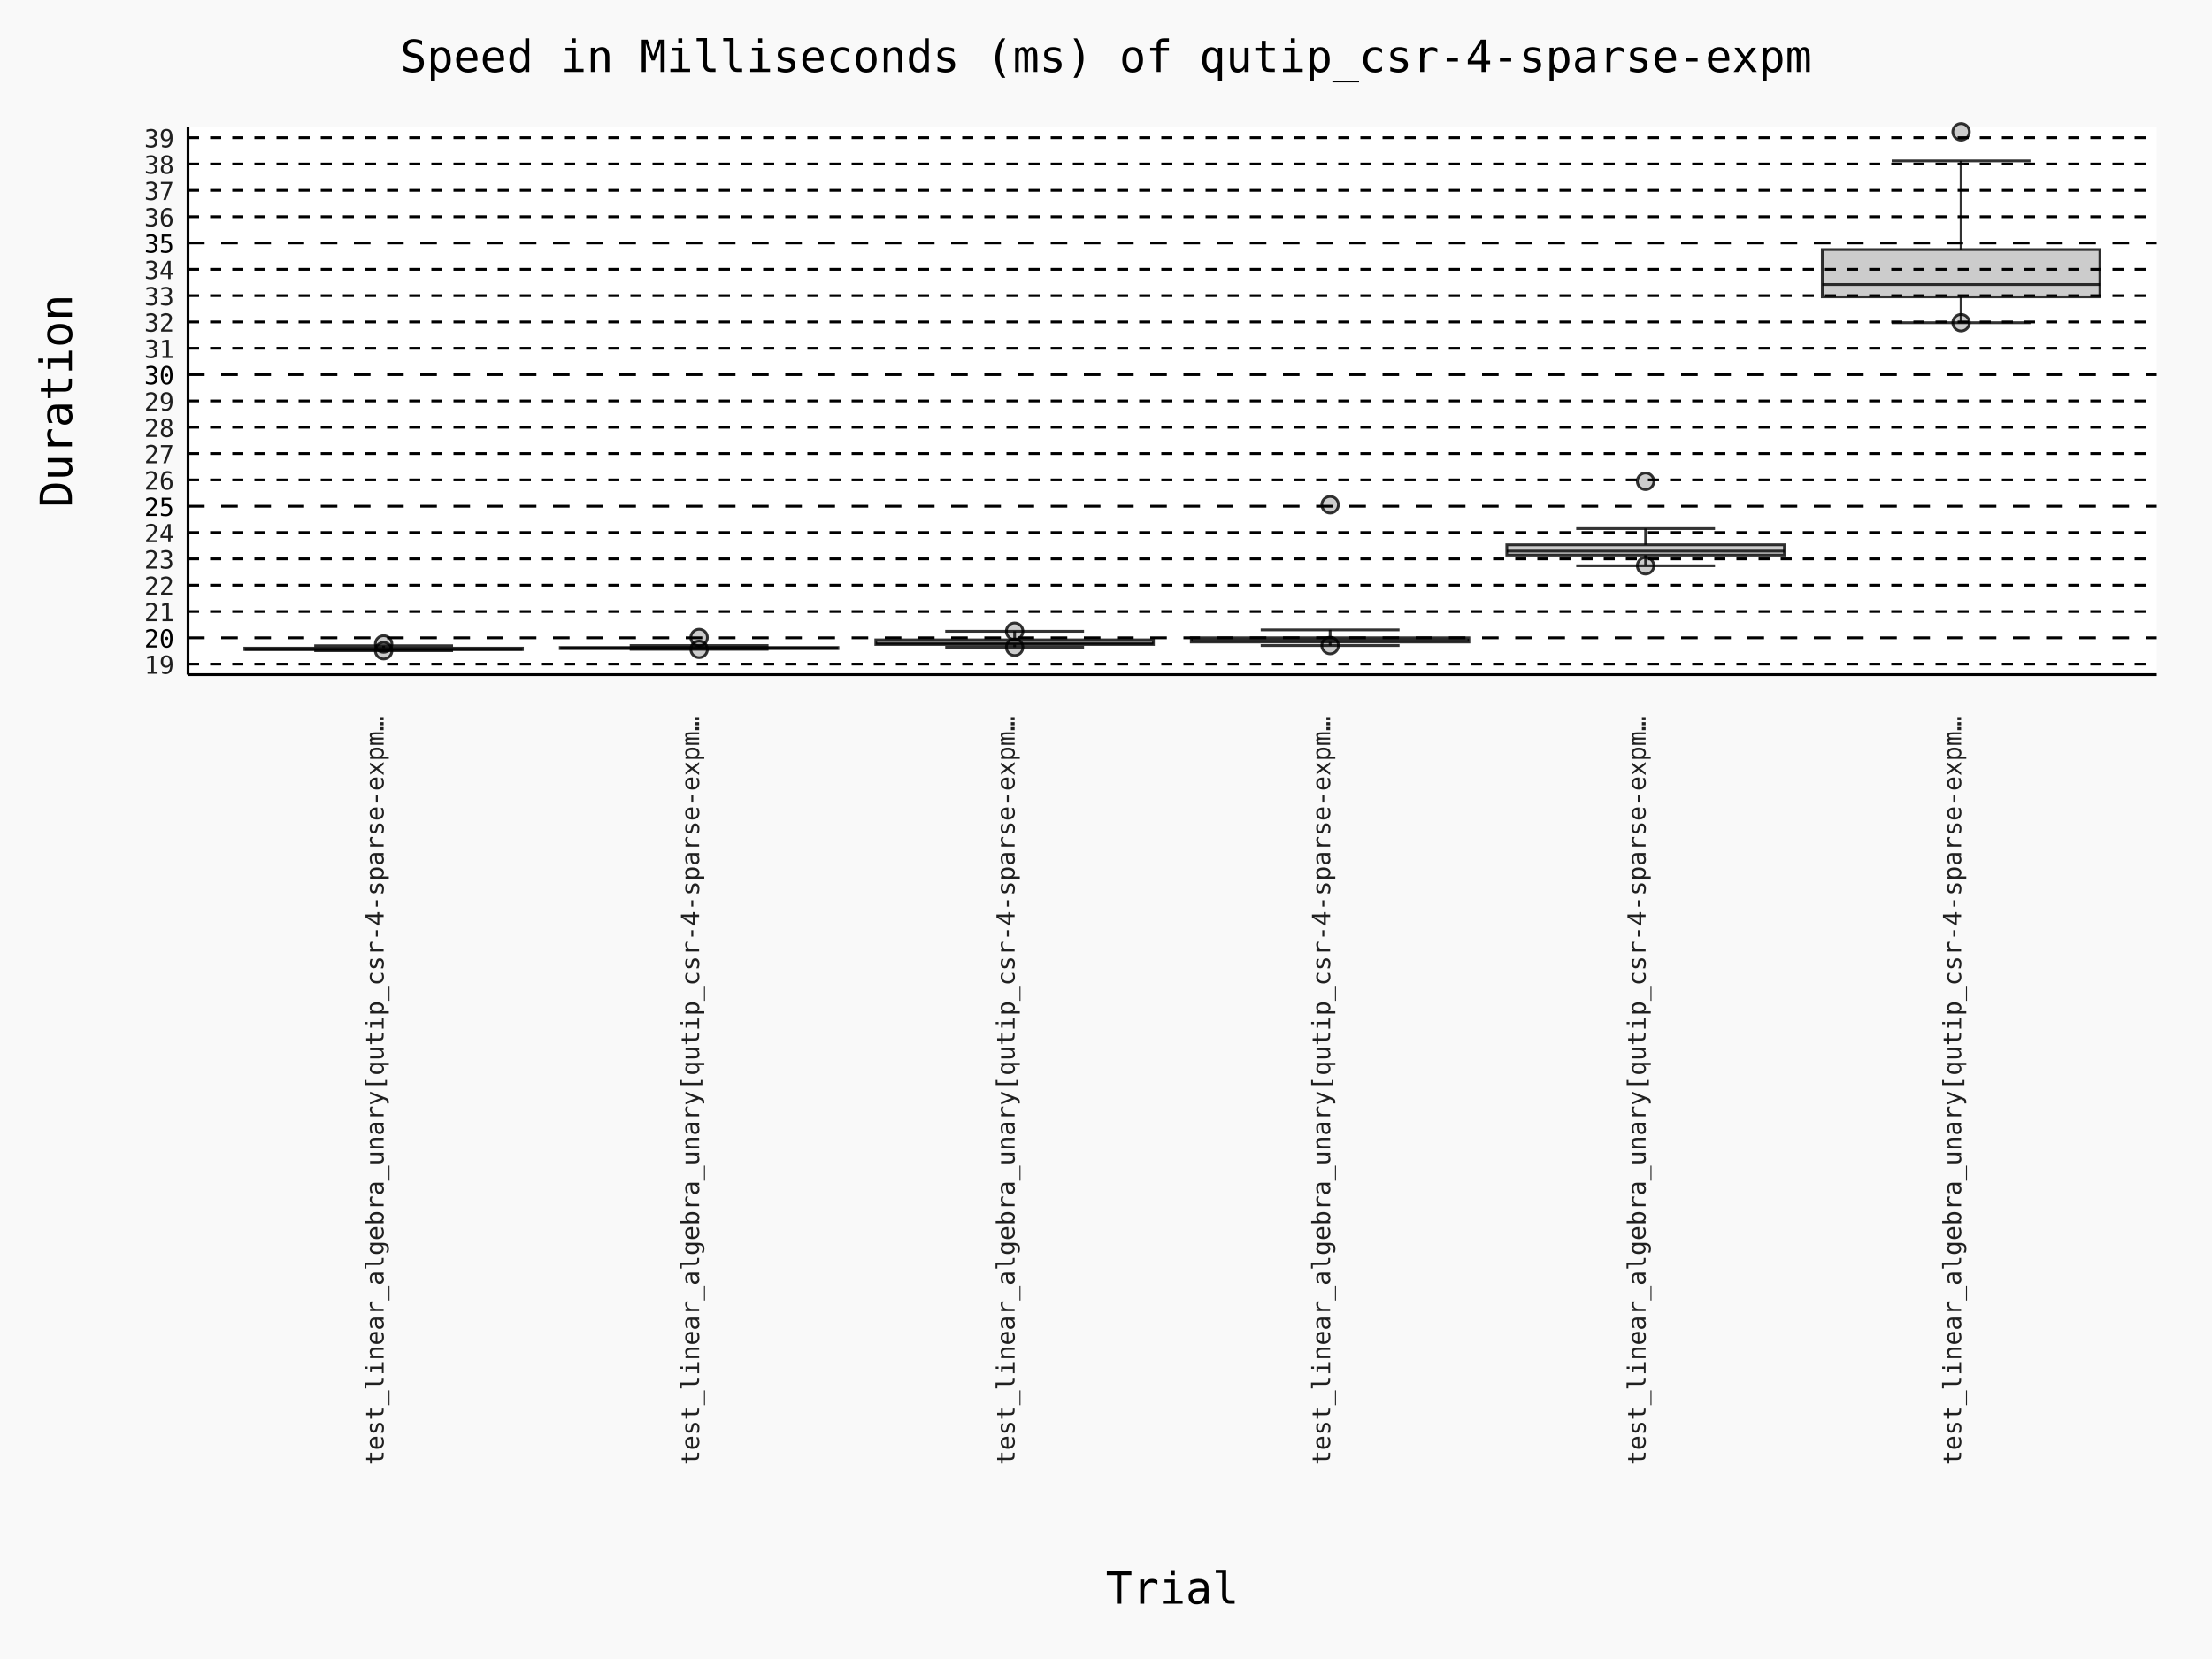
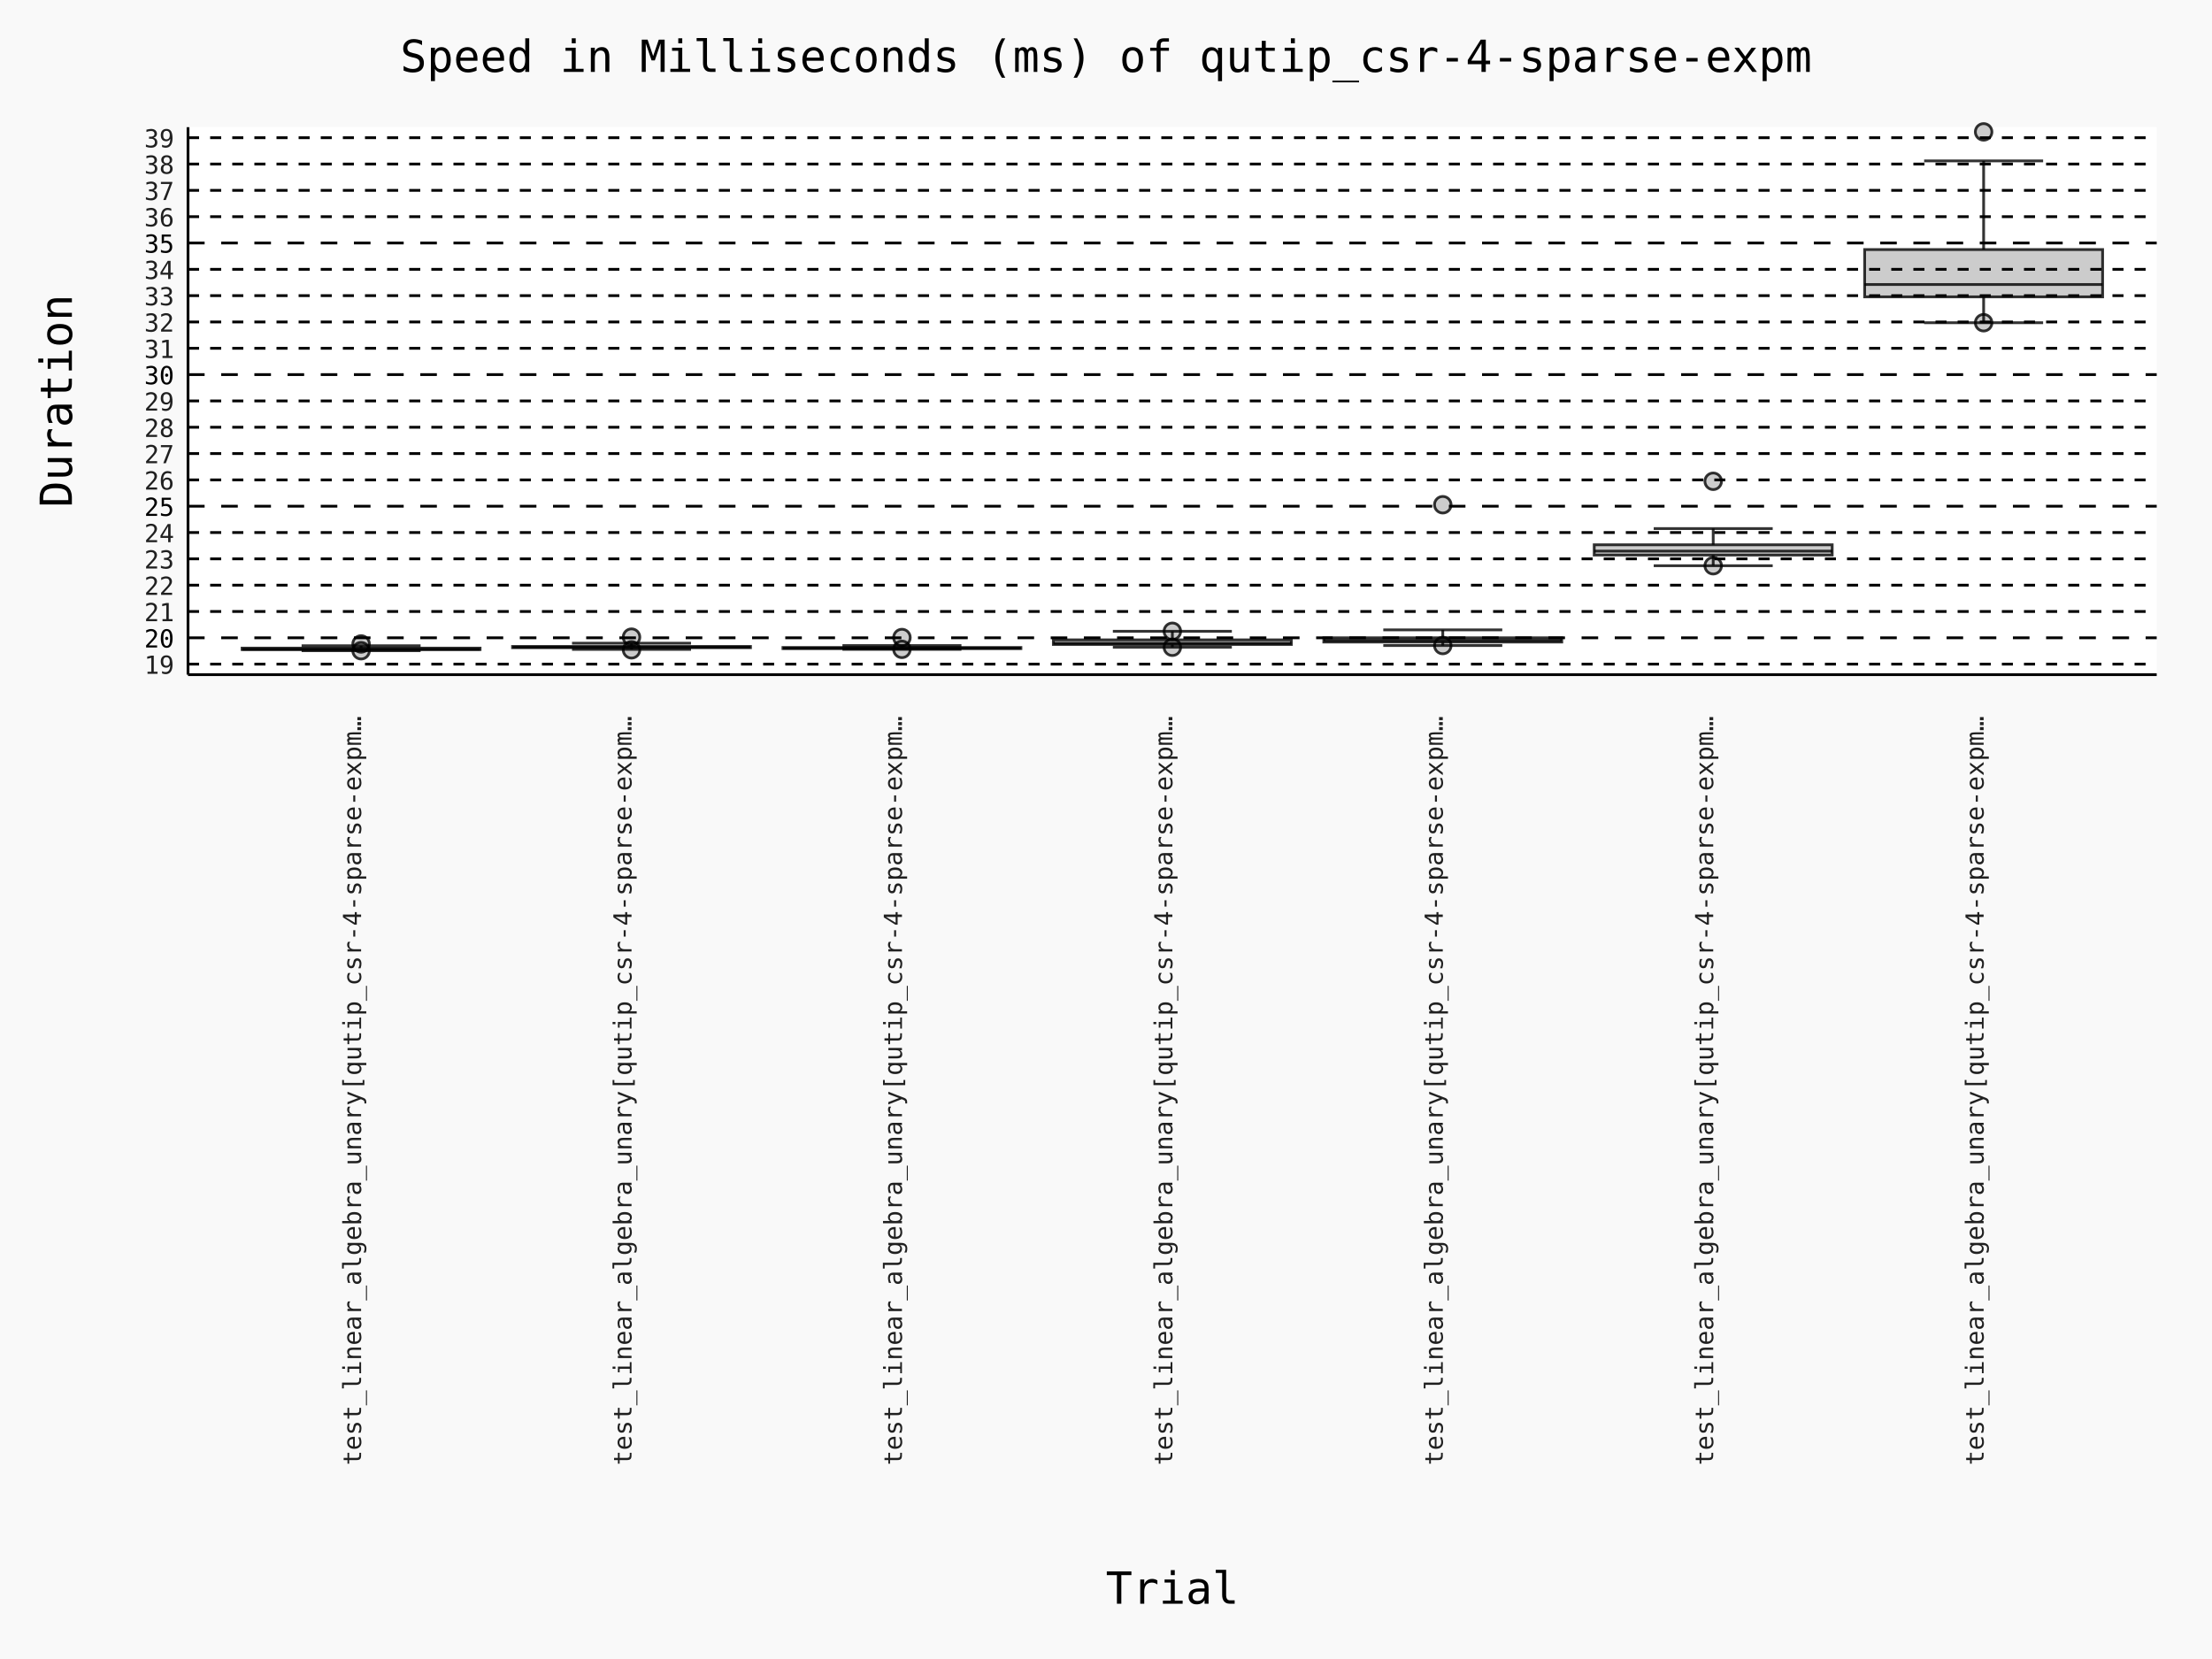
- <svg xmlns="http://www.w3.org/2000/svg" id="chart-b3fa4171-354b-4da3-87f1-fcfa122f4142" class="pygal-chart" viewBox="0 0 800 600">
+ <svg xmlns="http://www.w3.org/2000/svg" id="chart-016030d2-f478-4df9-8f21-5216cf627d2c" class="pygal-chart" viewBox="0 0 800 600">
  <defs>
-     <style type="text/css">#chart-b3fa4171-354b-4da3-87f1-fcfa122f4142{-webkit-user-select:none;-webkit-font-smoothing:antialiased;font-family:Consolas,"Deja Vu Sans Mono","Bitstream Vera Sans Mono","Courier New",monospace}#chart-b3fa4171-354b-4da3-87f1-fcfa122f4142 .title{font-family:Consolas,"Deja Vu Sans Mono","Bitstream Vera Sans Mono","Courier New",monospace;font-size:16px}#chart-b3fa4171-354b-4da3-87f1-fcfa122f4142 .legends .legend text{font-family:Consolas,"Deja Vu Sans Mono","Bitstream Vera Sans Mono","Courier New",monospace;font-size:14px}#chart-b3fa4171-354b-4da3-87f1-fcfa122f4142 .axis text{font-family:Consolas,"Deja Vu Sans Mono","Bitstream Vera Sans Mono","Courier New",monospace;font-size:10px}#chart-b3fa4171-354b-4da3-87f1-fcfa122f4142 .axis text.major{font-family:Consolas,"Deja Vu Sans Mono","Bitstream Vera Sans Mono","Courier New",monospace;font-size:10px}#chart-b3fa4171-354b-4da3-87f1-fcfa122f4142 .text-overlay text.value{font-family:Consolas,"Deja Vu Sans Mono","Bitstream Vera Sans Mono","Courier New",monospace;font-size:16px}#chart-b3fa4171-354b-4da3-87f1-fcfa122f4142 .text-overlay text.label{font-family:Consolas,"Deja Vu Sans Mono","Bitstream Vera Sans Mono","Courier New",monospace;font-size:10px}#chart-b3fa4171-354b-4da3-87f1-fcfa122f4142 .tooltip{font-family:Consolas,"Deja Vu Sans Mono","Bitstream Vera Sans Mono","Courier New",monospace;font-size:14px}#chart-b3fa4171-354b-4da3-87f1-fcfa122f4142 text.no_data{font-family:Consolas,"Deja Vu Sans Mono","Bitstream Vera Sans Mono","Courier New",monospace;font-size:64px}
- #chart-b3fa4171-354b-4da3-87f1-fcfa122f4142{background-color:rgba(249,249,249,1)}#chart-b3fa4171-354b-4da3-87f1-fcfa122f4142 path,#chart-b3fa4171-354b-4da3-87f1-fcfa122f4142 line,#chart-b3fa4171-354b-4da3-87f1-fcfa122f4142 rect,#chart-b3fa4171-354b-4da3-87f1-fcfa122f4142 circle{-webkit-transition:150ms;-moz-transition:150ms;transition:150ms}#chart-b3fa4171-354b-4da3-87f1-fcfa122f4142 .graph &gt; .background{fill:rgba(249,249,249,1)}#chart-b3fa4171-354b-4da3-87f1-fcfa122f4142 .plot &gt; .background{fill:rgba(255,255,255,1)}#chart-b3fa4171-354b-4da3-87f1-fcfa122f4142 .graph{fill:rgba(0,0,0,.87)}#chart-b3fa4171-354b-4da3-87f1-fcfa122f4142 text.no_data{fill:rgba(0,0,0,1)}#chart-b3fa4171-354b-4da3-87f1-fcfa122f4142 .title{fill:rgba(0,0,0,1)}#chart-b3fa4171-354b-4da3-87f1-fcfa122f4142 .legends .legend text{fill:rgba(0,0,0,.87)}#chart-b3fa4171-354b-4da3-87f1-fcfa122f4142 .legends .legend:hover text{fill:rgba(0,0,0,1)}#chart-b3fa4171-354b-4da3-87f1-fcfa122f4142 .axis .line{stroke:rgba(0,0,0,1)}#chart-b3fa4171-354b-4da3-87f1-fcfa122f4142 .axis .guide.line{stroke:rgba(0,0,0,.54)}#chart-b3fa4171-354b-4da3-87f1-fcfa122f4142 .axis .major.line{stroke:rgba(0,0,0,.87)}#chart-b3fa4171-354b-4da3-87f1-fcfa122f4142 .axis text.major{fill:rgba(0,0,0,1)}#chart-b3fa4171-354b-4da3-87f1-fcfa122f4142 .axis.y .guides:hover .guide.line,#chart-b3fa4171-354b-4da3-87f1-fcfa122f4142 .line-graph .axis.x .guides:hover .guide.line,#chart-b3fa4171-354b-4da3-87f1-fcfa122f4142 .stackedline-graph .axis.x .guides:hover .guide.line,#chart-b3fa4171-354b-4da3-87f1-fcfa122f4142 .xy-graph .axis.x .guides:hover .guide.line{stroke:rgba(0,0,0,1)}#chart-b3fa4171-354b-4da3-87f1-fcfa122f4142 .axis .guides:hover text{fill:rgba(0,0,0,1)}#chart-b3fa4171-354b-4da3-87f1-fcfa122f4142 .reactive{fill-opacity:.7;stroke-opacity:.8;stroke-width:1}#chart-b3fa4171-354b-4da3-87f1-fcfa122f4142 .ci{stroke:rgba(0,0,0,.87)}#chart-b3fa4171-354b-4da3-87f1-fcfa122f4142 .reactive.active,#chart-b3fa4171-354b-4da3-87f1-fcfa122f4142 .active .reactive{fill-opacity:.8;stroke-opacity:.9;stroke-width:4}#chart-b3fa4171-354b-4da3-87f1-fcfa122f4142 .ci .reactive.active{stroke-width:1.5}#chart-b3fa4171-354b-4da3-87f1-fcfa122f4142 .series text{fill:rgba(0,0,0,1)}#chart-b3fa4171-354b-4da3-87f1-fcfa122f4142 .tooltip rect{fill:rgba(255,255,255,1);stroke:rgba(0,0,0,1);-webkit-transition:opacity 150ms;-moz-transition:opacity 150ms;transition:opacity 150ms}#chart-b3fa4171-354b-4da3-87f1-fcfa122f4142 .tooltip .label{fill:rgba(0,0,0,.87)}#chart-b3fa4171-354b-4da3-87f1-fcfa122f4142 .tooltip .label{fill:rgba(0,0,0,.87)}#chart-b3fa4171-354b-4da3-87f1-fcfa122f4142 .tooltip .legend{font-size:.8em;fill:rgba(0,0,0,.54)}#chart-b3fa4171-354b-4da3-87f1-fcfa122f4142 .tooltip .x_label{font-size:.6em;fill:rgba(0,0,0,1)}#chart-b3fa4171-354b-4da3-87f1-fcfa122f4142 .tooltip .xlink{font-size:.5em;text-decoration:underline}#chart-b3fa4171-354b-4da3-87f1-fcfa122f4142 .tooltip .value{font-size:1.5em}#chart-b3fa4171-354b-4da3-87f1-fcfa122f4142 .bound{font-size:.5em}#chart-b3fa4171-354b-4da3-87f1-fcfa122f4142 .max-value{font-size:.75em;fill:rgba(0,0,0,.54)}#chart-b3fa4171-354b-4da3-87f1-fcfa122f4142 .map-element{fill:rgba(255,255,255,1);stroke:rgba(0,0,0,.54) !important}#chart-b3fa4171-354b-4da3-87f1-fcfa122f4142 .map-element .reactive{fill-opacity:inherit;stroke-opacity:inherit}#chart-b3fa4171-354b-4da3-87f1-fcfa122f4142 .color-0,#chart-b3fa4171-354b-4da3-87f1-fcfa122f4142 .color-0 a:visited{stroke:#000000;fill:#000000}#chart-b3fa4171-354b-4da3-87f1-fcfa122f4142 .color-1,#chart-b3fa4171-354b-4da3-87f1-fcfa122f4142 .color-1 a:visited{stroke:#000000;fill:#000000}#chart-b3fa4171-354b-4da3-87f1-fcfa122f4142 .color-2,#chart-b3fa4171-354b-4da3-87f1-fcfa122f4142 .color-2 a:visited{stroke:#000000;fill:#000000}#chart-b3fa4171-354b-4da3-87f1-fcfa122f4142 .color-3,#chart-b3fa4171-354b-4da3-87f1-fcfa122f4142 .color-3 a:visited{stroke:#000000;fill:#000000}#chart-b3fa4171-354b-4da3-87f1-fcfa122f4142 .color-4,#chart-b3fa4171-354b-4da3-87f1-fcfa122f4142 .color-4 a:visited{stroke:#000000;fill:#000000}#chart-b3fa4171-354b-4da3-87f1-fcfa122f4142 .color-5,#chart-b3fa4171-354b-4da3-87f1-fcfa122f4142 .color-5 a:visited{stroke:#000000;fill:#000000}#chart-b3fa4171-354b-4da3-87f1-fcfa122f4142 .text-overlay .color-0 text{fill:white}#chart-b3fa4171-354b-4da3-87f1-fcfa122f4142 .text-overlay .color-1 text{fill:white}#chart-b3fa4171-354b-4da3-87f1-fcfa122f4142 .text-overlay .color-2 text{fill:white}#chart-b3fa4171-354b-4da3-87f1-fcfa122f4142 .text-overlay .color-3 text{fill:white}#chart-b3fa4171-354b-4da3-87f1-fcfa122f4142 .text-overlay .color-4 text{fill:white}#chart-b3fa4171-354b-4da3-87f1-fcfa122f4142 .text-overlay .color-5 text{fill:white}
- #chart-b3fa4171-354b-4da3-87f1-fcfa122f4142 text.no_data{text-anchor:middle}#chart-b3fa4171-354b-4da3-87f1-fcfa122f4142 .guide.line{fill:none}#chart-b3fa4171-354b-4da3-87f1-fcfa122f4142 .centered{text-anchor:middle}#chart-b3fa4171-354b-4da3-87f1-fcfa122f4142 .title{text-anchor:middle}#chart-b3fa4171-354b-4da3-87f1-fcfa122f4142 .legends .legend text{fill-opacity:1}#chart-b3fa4171-354b-4da3-87f1-fcfa122f4142 .axis.x text{text-anchor:middle}#chart-b3fa4171-354b-4da3-87f1-fcfa122f4142 .axis.x:not(.web) text[transform]{text-anchor:start}#chart-b3fa4171-354b-4da3-87f1-fcfa122f4142 .axis.x:not(.web) text[transform].backwards{text-anchor:end}#chart-b3fa4171-354b-4da3-87f1-fcfa122f4142 .axis.y text{text-anchor:end}#chart-b3fa4171-354b-4da3-87f1-fcfa122f4142 .axis.y text[transform].backwards{text-anchor:start}#chart-b3fa4171-354b-4da3-87f1-fcfa122f4142 .axis.y2 text{text-anchor:start}#chart-b3fa4171-354b-4da3-87f1-fcfa122f4142 .axis.y2 text[transform].backwards{text-anchor:end}#chart-b3fa4171-354b-4da3-87f1-fcfa122f4142 .axis .guide.line{stroke-dasharray:4,4;stroke:black}#chart-b3fa4171-354b-4da3-87f1-fcfa122f4142 .axis .major.guide.line{stroke-dasharray:6,6;stroke:black}#chart-b3fa4171-354b-4da3-87f1-fcfa122f4142 .horizontal .axis.y .guide.line,#chart-b3fa4171-354b-4da3-87f1-fcfa122f4142 .horizontal .axis.y2 .guide.line,#chart-b3fa4171-354b-4da3-87f1-fcfa122f4142 .vertical .axis.x .guide.line{opacity:0}#chart-b3fa4171-354b-4da3-87f1-fcfa122f4142 .horizontal .axis.always_show .guide.line,#chart-b3fa4171-354b-4da3-87f1-fcfa122f4142 .vertical .axis.always_show .guide.line{opacity:1 !important}#chart-b3fa4171-354b-4da3-87f1-fcfa122f4142 .axis.y .guides:hover .guide.line,#chart-b3fa4171-354b-4da3-87f1-fcfa122f4142 .axis.y2 .guides:hover .guide.line,#chart-b3fa4171-354b-4da3-87f1-fcfa122f4142 .axis.x .guides:hover .guide.line{opacity:1}#chart-b3fa4171-354b-4da3-87f1-fcfa122f4142 .axis .guides:hover text{opacity:1}#chart-b3fa4171-354b-4da3-87f1-fcfa122f4142 .nofill{fill:none}#chart-b3fa4171-354b-4da3-87f1-fcfa122f4142 .subtle-fill{fill-opacity:.2}#chart-b3fa4171-354b-4da3-87f1-fcfa122f4142 .dot{stroke-width:1px;fill-opacity:1;stroke-opacity:1}#chart-b3fa4171-354b-4da3-87f1-fcfa122f4142 .dot.active{stroke-width:5px}#chart-b3fa4171-354b-4da3-87f1-fcfa122f4142 .dot.negative{fill:transparent}#chart-b3fa4171-354b-4da3-87f1-fcfa122f4142 text,#chart-b3fa4171-354b-4da3-87f1-fcfa122f4142 tspan{stroke:none !important}#chart-b3fa4171-354b-4da3-87f1-fcfa122f4142 .series text.active{opacity:1}#chart-b3fa4171-354b-4da3-87f1-fcfa122f4142 .tooltip rect{fill-opacity:.95;stroke-width:.5}#chart-b3fa4171-354b-4da3-87f1-fcfa122f4142 .tooltip text{fill-opacity:1}#chart-b3fa4171-354b-4da3-87f1-fcfa122f4142 .showable{visibility:hidden}#chart-b3fa4171-354b-4da3-87f1-fcfa122f4142 .showable.shown{visibility:visible}#chart-b3fa4171-354b-4da3-87f1-fcfa122f4142 .gauge-background{fill:rgba(229,229,229,1);stroke:none}#chart-b3fa4171-354b-4da3-87f1-fcfa122f4142 .bg-lines{stroke:rgba(249,249,249,1);stroke-width:2px}
+     <style type="text/css">#chart-016030d2-f478-4df9-8f21-5216cf627d2c{-webkit-user-select:none;-webkit-font-smoothing:antialiased;font-family:Consolas,"Deja Vu Sans Mono","Bitstream Vera Sans Mono","Courier New",monospace}#chart-016030d2-f478-4df9-8f21-5216cf627d2c .title{font-family:Consolas,"Deja Vu Sans Mono","Bitstream Vera Sans Mono","Courier New",monospace;font-size:16px}#chart-016030d2-f478-4df9-8f21-5216cf627d2c .legends .legend text{font-family:Consolas,"Deja Vu Sans Mono","Bitstream Vera Sans Mono","Courier New",monospace;font-size:14px}#chart-016030d2-f478-4df9-8f21-5216cf627d2c .axis text{font-family:Consolas,"Deja Vu Sans Mono","Bitstream Vera Sans Mono","Courier New",monospace;font-size:10px}#chart-016030d2-f478-4df9-8f21-5216cf627d2c .axis text.major{font-family:Consolas,"Deja Vu Sans Mono","Bitstream Vera Sans Mono","Courier New",monospace;font-size:10px}#chart-016030d2-f478-4df9-8f21-5216cf627d2c .text-overlay text.value{font-family:Consolas,"Deja Vu Sans Mono","Bitstream Vera Sans Mono","Courier New",monospace;font-size:16px}#chart-016030d2-f478-4df9-8f21-5216cf627d2c .text-overlay text.label{font-family:Consolas,"Deja Vu Sans Mono","Bitstream Vera Sans Mono","Courier New",monospace;font-size:10px}#chart-016030d2-f478-4df9-8f21-5216cf627d2c .tooltip{font-family:Consolas,"Deja Vu Sans Mono","Bitstream Vera Sans Mono","Courier New",monospace;font-size:14px}#chart-016030d2-f478-4df9-8f21-5216cf627d2c text.no_data{font-family:Consolas,"Deja Vu Sans Mono","Bitstream Vera Sans Mono","Courier New",monospace;font-size:64px}
+ #chart-016030d2-f478-4df9-8f21-5216cf627d2c{background-color:rgba(249,249,249,1)}#chart-016030d2-f478-4df9-8f21-5216cf627d2c path,#chart-016030d2-f478-4df9-8f21-5216cf627d2c line,#chart-016030d2-f478-4df9-8f21-5216cf627d2c rect,#chart-016030d2-f478-4df9-8f21-5216cf627d2c circle{-webkit-transition:150ms;-moz-transition:150ms;transition:150ms}#chart-016030d2-f478-4df9-8f21-5216cf627d2c .graph &gt; .background{fill:rgba(249,249,249,1)}#chart-016030d2-f478-4df9-8f21-5216cf627d2c .plot &gt; .background{fill:rgba(255,255,255,1)}#chart-016030d2-f478-4df9-8f21-5216cf627d2c .graph{fill:rgba(0,0,0,.87)}#chart-016030d2-f478-4df9-8f21-5216cf627d2c text.no_data{fill:rgba(0,0,0,1)}#chart-016030d2-f478-4df9-8f21-5216cf627d2c .title{fill:rgba(0,0,0,1)}#chart-016030d2-f478-4df9-8f21-5216cf627d2c .legends .legend text{fill:rgba(0,0,0,.87)}#chart-016030d2-f478-4df9-8f21-5216cf627d2c .legends .legend:hover text{fill:rgba(0,0,0,1)}#chart-016030d2-f478-4df9-8f21-5216cf627d2c .axis .line{stroke:rgba(0,0,0,1)}#chart-016030d2-f478-4df9-8f21-5216cf627d2c .axis .guide.line{stroke:rgba(0,0,0,.54)}#chart-016030d2-f478-4df9-8f21-5216cf627d2c .axis .major.line{stroke:rgba(0,0,0,.87)}#chart-016030d2-f478-4df9-8f21-5216cf627d2c .axis text.major{fill:rgba(0,0,0,1)}#chart-016030d2-f478-4df9-8f21-5216cf627d2c .axis.y .guides:hover .guide.line,#chart-016030d2-f478-4df9-8f21-5216cf627d2c .line-graph .axis.x .guides:hover .guide.line,#chart-016030d2-f478-4df9-8f21-5216cf627d2c .stackedline-graph .axis.x .guides:hover .guide.line,#chart-016030d2-f478-4df9-8f21-5216cf627d2c .xy-graph .axis.x .guides:hover .guide.line{stroke:rgba(0,0,0,1)}#chart-016030d2-f478-4df9-8f21-5216cf627d2c .axis .guides:hover text{fill:rgba(0,0,0,1)}#chart-016030d2-f478-4df9-8f21-5216cf627d2c .reactive{fill-opacity:.7;stroke-opacity:.8;stroke-width:1}#chart-016030d2-f478-4df9-8f21-5216cf627d2c .ci{stroke:rgba(0,0,0,.87)}#chart-016030d2-f478-4df9-8f21-5216cf627d2c .reactive.active,#chart-016030d2-f478-4df9-8f21-5216cf627d2c .active .reactive{fill-opacity:.8;stroke-opacity:.9;stroke-width:4}#chart-016030d2-f478-4df9-8f21-5216cf627d2c .ci .reactive.active{stroke-width:1.5}#chart-016030d2-f478-4df9-8f21-5216cf627d2c .series text{fill:rgba(0,0,0,1)}#chart-016030d2-f478-4df9-8f21-5216cf627d2c .tooltip rect{fill:rgba(255,255,255,1);stroke:rgba(0,0,0,1);-webkit-transition:opacity 150ms;-moz-transition:opacity 150ms;transition:opacity 150ms}#chart-016030d2-f478-4df9-8f21-5216cf627d2c .tooltip .label{fill:rgba(0,0,0,.87)}#chart-016030d2-f478-4df9-8f21-5216cf627d2c .tooltip .label{fill:rgba(0,0,0,.87)}#chart-016030d2-f478-4df9-8f21-5216cf627d2c .tooltip .legend{font-size:.8em;fill:rgba(0,0,0,.54)}#chart-016030d2-f478-4df9-8f21-5216cf627d2c .tooltip .x_label{font-size:.6em;fill:rgba(0,0,0,1)}#chart-016030d2-f478-4df9-8f21-5216cf627d2c .tooltip .xlink{font-size:.5em;text-decoration:underline}#chart-016030d2-f478-4df9-8f21-5216cf627d2c .tooltip .value{font-size:1.5em}#chart-016030d2-f478-4df9-8f21-5216cf627d2c .bound{font-size:.5em}#chart-016030d2-f478-4df9-8f21-5216cf627d2c .max-value{font-size:.75em;fill:rgba(0,0,0,.54)}#chart-016030d2-f478-4df9-8f21-5216cf627d2c .map-element{fill:rgba(255,255,255,1);stroke:rgba(0,0,0,.54) !important}#chart-016030d2-f478-4df9-8f21-5216cf627d2c .map-element .reactive{fill-opacity:inherit;stroke-opacity:inherit}#chart-016030d2-f478-4df9-8f21-5216cf627d2c .color-0,#chart-016030d2-f478-4df9-8f21-5216cf627d2c .color-0 a:visited{stroke:#000000;fill:#000000}#chart-016030d2-f478-4df9-8f21-5216cf627d2c .color-1,#chart-016030d2-f478-4df9-8f21-5216cf627d2c .color-1 a:visited{stroke:#000000;fill:#000000}#chart-016030d2-f478-4df9-8f21-5216cf627d2c .color-2,#chart-016030d2-f478-4df9-8f21-5216cf627d2c .color-2 a:visited{stroke:#000000;fill:#000000}#chart-016030d2-f478-4df9-8f21-5216cf627d2c .color-3,#chart-016030d2-f478-4df9-8f21-5216cf627d2c .color-3 a:visited{stroke:#000000;fill:#000000}#chart-016030d2-f478-4df9-8f21-5216cf627d2c .color-4,#chart-016030d2-f478-4df9-8f21-5216cf627d2c .color-4 a:visited{stroke:#000000;fill:#000000}#chart-016030d2-f478-4df9-8f21-5216cf627d2c .color-5,#chart-016030d2-f478-4df9-8f21-5216cf627d2c .color-5 a:visited{stroke:#000000;fill:#000000}#chart-016030d2-f478-4df9-8f21-5216cf627d2c .color-6,#chart-016030d2-f478-4df9-8f21-5216cf627d2c .color-6 a:visited{stroke:#000000;fill:#000000}#chart-016030d2-f478-4df9-8f21-5216cf627d2c .text-overlay .color-0 text{fill:white}#chart-016030d2-f478-4df9-8f21-5216cf627d2c .text-overlay .color-1 text{fill:white}#chart-016030d2-f478-4df9-8f21-5216cf627d2c .text-overlay .color-2 text{fill:white}#chart-016030d2-f478-4df9-8f21-5216cf627d2c .text-overlay .color-3 text{fill:white}#chart-016030d2-f478-4df9-8f21-5216cf627d2c .text-overlay .color-4 text{fill:white}#chart-016030d2-f478-4df9-8f21-5216cf627d2c .text-overlay .color-5 text{fill:white}#chart-016030d2-f478-4df9-8f21-5216cf627d2c .text-overlay .color-6 text{fill:white}
+ #chart-016030d2-f478-4df9-8f21-5216cf627d2c text.no_data{text-anchor:middle}#chart-016030d2-f478-4df9-8f21-5216cf627d2c .guide.line{fill:none}#chart-016030d2-f478-4df9-8f21-5216cf627d2c .centered{text-anchor:middle}#chart-016030d2-f478-4df9-8f21-5216cf627d2c .title{text-anchor:middle}#chart-016030d2-f478-4df9-8f21-5216cf627d2c .legends .legend text{fill-opacity:1}#chart-016030d2-f478-4df9-8f21-5216cf627d2c .axis.x text{text-anchor:middle}#chart-016030d2-f478-4df9-8f21-5216cf627d2c .axis.x:not(.web) text[transform]{text-anchor:start}#chart-016030d2-f478-4df9-8f21-5216cf627d2c .axis.x:not(.web) text[transform].backwards{text-anchor:end}#chart-016030d2-f478-4df9-8f21-5216cf627d2c .axis.y text{text-anchor:end}#chart-016030d2-f478-4df9-8f21-5216cf627d2c .axis.y text[transform].backwards{text-anchor:start}#chart-016030d2-f478-4df9-8f21-5216cf627d2c .axis.y2 text{text-anchor:start}#chart-016030d2-f478-4df9-8f21-5216cf627d2c .axis.y2 text[transform].backwards{text-anchor:end}#chart-016030d2-f478-4df9-8f21-5216cf627d2c .axis .guide.line{stroke-dasharray:4,4;stroke:black}#chart-016030d2-f478-4df9-8f21-5216cf627d2c .axis .major.guide.line{stroke-dasharray:6,6;stroke:black}#chart-016030d2-f478-4df9-8f21-5216cf627d2c .horizontal .axis.y .guide.line,#chart-016030d2-f478-4df9-8f21-5216cf627d2c .horizontal .axis.y2 .guide.line,#chart-016030d2-f478-4df9-8f21-5216cf627d2c .vertical .axis.x .guide.line{opacity:0}#chart-016030d2-f478-4df9-8f21-5216cf627d2c .horizontal .axis.always_show .guide.line,#chart-016030d2-f478-4df9-8f21-5216cf627d2c .vertical .axis.always_show .guide.line{opacity:1 !important}#chart-016030d2-f478-4df9-8f21-5216cf627d2c .axis.y .guides:hover .guide.line,#chart-016030d2-f478-4df9-8f21-5216cf627d2c .axis.y2 .guides:hover .guide.line,#chart-016030d2-f478-4df9-8f21-5216cf627d2c .axis.x .guides:hover .guide.line{opacity:1}#chart-016030d2-f478-4df9-8f21-5216cf627d2c .axis .guides:hover text{opacity:1}#chart-016030d2-f478-4df9-8f21-5216cf627d2c .nofill{fill:none}#chart-016030d2-f478-4df9-8f21-5216cf627d2c .subtle-fill{fill-opacity:.2}#chart-016030d2-f478-4df9-8f21-5216cf627d2c .dot{stroke-width:1px;fill-opacity:1;stroke-opacity:1}#chart-016030d2-f478-4df9-8f21-5216cf627d2c .dot.active{stroke-width:5px}#chart-016030d2-f478-4df9-8f21-5216cf627d2c .dot.negative{fill:transparent}#chart-016030d2-f478-4df9-8f21-5216cf627d2c text,#chart-016030d2-f478-4df9-8f21-5216cf627d2c tspan{stroke:none !important}#chart-016030d2-f478-4df9-8f21-5216cf627d2c .series text.active{opacity:1}#chart-016030d2-f478-4df9-8f21-5216cf627d2c .tooltip rect{fill-opacity:.95;stroke-width:.5}#chart-016030d2-f478-4df9-8f21-5216cf627d2c .tooltip text{fill-opacity:1}#chart-016030d2-f478-4df9-8f21-5216cf627d2c .showable{visibility:hidden}#chart-016030d2-f478-4df9-8f21-5216cf627d2c .showable.shown{visibility:visible}#chart-016030d2-f478-4df9-8f21-5216cf627d2c .gauge-background{fill:rgba(229,229,229,1);stroke:none}#chart-016030d2-f478-4df9-8f21-5216cf627d2c .bg-lines{stroke:rgba(249,249,249,1);stroke-width:2px}
.tooltip .value{font-size:1em !important}.axis text{font-size:9px !important}</style>
  </defs>
  <g class="graph custombox-graph vertical">
    <rect x="0" y="0" width="800" height="600" class="background" />
    <g transform="translate(68, 46)" class="plot">
      <rect x="0" y="0" width="712.0" height="198.0" class="background" />
      <g class="axis y always_show">
        <path d="M0 198 h712" class="line" />
        <g class="guides">
          <path d="M0 194.192 h712" class="guide line" />
          <text x="-5" y="197.692" class="">19</text>
        </g>
        <g class="guides">
          <path d="M0 184.673 h712" class="major guide line" />
          <text x="-5" y="188.173" class="major">20</text>
        </g>
        <g class="guides">
          <path d="M0 175.154 h712" class="guide line" />
          <text x="-5" y="178.654" class="">21</text>
        </g>
        <g class="guides">
          <path d="M0 165.635 h712" class="guide line" />
          <text x="-5" y="169.135" class="">22</text>
        </g>
        <g class="guides">
          <path d="M0 156.115 h712" class="guide line" />
          <text x="-5" y="159.615" class="">23</text>
        </g>
        <g class="guides">
          <path d="M0 146.596 h712" class="guide line" />
          <text x="-5" y="150.096" class="">24</text>
        </g>
        <g class="guides">
          <path d="M0 137.077 h712" class="major guide line" />
          <text x="-5" y="140.577" class="major">25</text>
        </g>
        <g class="guides">
          <path d="M0 127.558 h712" class="guide line" />
          <text x="-5" y="131.058" class="">26</text>
        </g>
        <g class="guides">
          <path d="M0 118.038 h712" class="guide line" />
          <text x="-5" y="121.538" class="">27</text>
        </g>
        <g class="guides">
          <path d="M0 108.519 h712" class="guide line" />
          <text x="-5" y="112.019" class="">28</text>
        </g>
        <g class="guides">
          <path d="M0 99 h712" class="guide line" />
          <text x="-5" y="102.5" class="">29</text>
        </g>
        <g class="guides">
          <path d="M0 89.481 h712" class="major guide line" />
          <text x="-5" y="92.981" class="major">30</text>
        </g>
        <g class="guides">
          <path d="M0 79.962 h712" class="guide line" />
          <text x="-5" y="83.462" class="">31</text>
        </g>
        <g class="guides">
          <path d="M0 70.442 h712" class="guide line" />
          <text x="-5" y="73.942" class="">32</text>
        </g>
        <g class="guides">
          <path d="M0 60.923 h712" class="guide line" />
          <text x="-5" y="64.423" class="">33</text>
        </g>
        <g class="guides">
          <path d="M0 51.404 h712" class="guide line" />
          <text x="-5" y="54.904" class="">34</text>
        </g>
        <g class="guides">
          <path d="M0 41.885 h712" class="major guide line" />
          <text x="-5" y="45.385" class="major">35</text>
        </g>
        <g class="guides">
          <path d="M0 32.365 h712" class="guide line" />
          <text x="-5" y="35.865" class="">36</text>
        </g>
        <g class="guides">
          <path d="M0 22.846 h712" class="guide line" />
          <text x="-5" y="26.346" class="">37</text>
        </g>
        <g class="guides">
          <path d="M0 13.327 h712" class="guide line" />
          <text x="-5" y="16.827" class="">38</text>
        </g>
        <g class="guides">
          <path d="M0 3.808 h712" class="guide line" />
          <text x="-5" y="7.308" class="">39</text>
        </g>
      </g>
      <g class="axis x">
        <path d="M0 0 v198" class="line" />
        <g class="guides">
-           <path d="M70.744 0 v198" class="guide line" />
-           <text x="70.744" y="213.0" class="backwards" transform="rotate(270 70.74359 213)">test_linear_algebra_unary[qutip_csr-4-sparse-expm…</text>
-         </g>
-         <g class="guides">
-           <path d="M184.846 0 v198" class="guide line" />
-           <text x="184.846" y="213.0" class="backwards" transform="rotate(270 184.8462 213)">test_linear_algebra_unary[qutip_csr-4-sparse-expm…</text>
-         </g>
-         <g class="guides">
-           <path d="M298.949 0 v198" class="guide line" />
-           <text x="298.949" y="213.0" class="backwards" transform="rotate(270 298.9487 213)">test_linear_algebra_unary[qutip_csr-4-sparse-expm…</text>
-         </g>
-         <g class="guides">
-           <path d="M413.051 0 v198" class="guide line" />
-           <text x="413.051" y="213.0" class="backwards" transform="rotate(270 413.0513 213)">test_linear_algebra_unary[qutip_csr-4-sparse-expm…</text>
-         </g>
-         <g class="guides">
-           <path d="M527.154 0 v198" class="guide line" />
-           <text x="527.154" y="213.0" class="backwards" transform="rotate(270 527.1538 213)">test_linear_algebra_unary[qutip_csr-4-sparse-expm…</text>
-         </g>
-         <g class="guides">
-           <path d="M641.256 0 v198" class="guide line" />
-           <text x="641.256" y="213.0" class="backwards" transform="rotate(270 641.2564 213)">test_linear_algebra_unary[qutip_csr-4-sparse-expm…</text>
+           <path d="M62.593 0 v198" class="guide line" />
+           <text x="62.593" y="213.0" class="backwards" transform="rotate(270 62.59341 213)">test_linear_algebra_unary[qutip_csr-4-sparse-expm…</text>
+         </g>
+         <g class="guides">
+           <path d="M160.396 0 v198" class="guide line" />
+           <text x="160.396" y="213.0" class="backwards" transform="rotate(270 160.3956 213)">test_linear_algebra_unary[qutip_csr-4-sparse-expm…</text>
+         </g>
+         <g class="guides">
+           <path d="M258.198 0 v198" class="guide line" />
+           <text x="258.198" y="213.0" class="backwards" transform="rotate(270 258.1978 213)">test_linear_algebra_unary[qutip_csr-4-sparse-expm…</text>
+         </g>
+         <g class="guides">
+           <path d="M356 0 v198" class="guide line" />
+           <text x="356.0" y="213.0" class="backwards" transform="rotate(270 356 213)">test_linear_algebra_unary[qutip_csr-4-sparse-expm…</text>
+         </g>
+         <g class="guides">
+           <path d="M453.802 0 v198" class="guide line" />
+           <text x="453.802" y="213.0" class="backwards" transform="rotate(270 453.8022 213)">test_linear_algebra_unary[qutip_csr-4-sparse-expm…</text>
+         </g>
+         <g class="guides">
+           <path d="M551.604 0 v198" class="guide line" />
+           <text x="551.604" y="213.0" class="backwards" transform="rotate(270 551.6044 213)">test_linear_algebra_unary[qutip_csr-4-sparse-expm…</text>
+         </g>
+         <g class="guides">
+           <path d="M649.407 0 v198" class="guide line" />
+           <text x="649.407" y="213.0" class="backwards" transform="rotate(270 649.4066 213)">test_linear_algebra_unary[qutip_csr-4-sparse-expm…</text>
        </g>
      </g>
      <g class="series serie-0 color-0">
        <g class="boxes">
          <g class="box">
-             <path stroke-width="3" d="M45.641 189.34 L95.846 189.34" class="reactive tooltip-trigger" />
-             <path stroke-width="3" d="M20.538 188.827 L120.949 188.827" class="reactive tooltip-trigger" />
-             <path stroke-width="3" d="M45.641 187.543 L95.846 187.543" class="reactive tooltip-trigger" />
-             <path stroke-width="2" d="M70.744 189.34 L70.744 188.924" class="reactive tooltip-trigger" />
-             <path stroke-width="2" d="M70.744 187.543 L70.744 188.401" class="reactive tooltip-trigger" />
-             <rect x="20.538" y="188.401" height="0.523" width="100.41" class="subtle-fill reactive tooltip-trigger" />
-             <circle cx="70.744" cy="189.34" r="3" class="subtle-fill reactive tooltip-trigger" />
-             <circle cx="70.744" cy="186.895" r="3" class="subtle-fill reactive tooltip-trigger" />
+             <path stroke-width="3" d="M41.077 189.34 L84.11 189.34" class="reactive tooltip-trigger" />
+             <path stroke-width="3" d="M19.56 188.827 L105.626 188.827" class="reactive tooltip-trigger" />
+             <path stroke-width="3" d="M41.077 187.543 L84.11 187.543" class="reactive tooltip-trigger" />
+             <path stroke-width="2" d="M62.593 189.34 L62.593 188.924" class="reactive tooltip-trigger" />
+             <path stroke-width="2" d="M62.593 187.543 L62.593 188.401" class="reactive tooltip-trigger" />
+             <rect x="19.56" y="188.401" height="0.523" width="86.066" class="subtle-fill reactive tooltip-trigger" />
+             <circle cx="62.593" cy="189.34" r="3" class="subtle-fill reactive tooltip-trigger" />
+             <circle cx="62.593" cy="186.895" r="3" class="subtle-fill reactive tooltip-trigger" />
          </g>
        </g>
      </g>
      <g class="series serie-1 color-1">
        <g class="boxes">
          <g class="box">
-             <path stroke-width="3" d="M159.744 188.848 L209.949 188.848" class="reactive tooltip-trigger" />
-             <path stroke-width="3" d="M134.641 188.413 L235.051 188.413" class="reactive tooltip-trigger" />
-             <path stroke-width="3" d="M159.744 187.475 L209.949 187.475" class="reactive tooltip-trigger" />
-             <path stroke-width="2" d="M184.846 188.848 L184.846 188.571" class="reactive tooltip-trigger" />
-             <path stroke-width="2" d="M184.846 187.475 L184.846 188.18" class="reactive tooltip-trigger" />
-             <rect x="134.641" y="188.18" height="0.391" width="100.41" class="subtle-fill reactive tooltip-trigger" />
-             <circle cx="184.846" cy="188.848" r="3" class="subtle-fill reactive tooltip-trigger" />
-             <circle cx="184.846" cy="184.574" r="3" class="subtle-fill reactive tooltip-trigger" />
+             <path stroke-width="3" d="M138.879 188.865 L181.912 188.865" class="reactive tooltip-trigger" />
+             <path stroke-width="3" d="M117.363 188.047 L203.429 188.047" class="reactive tooltip-trigger" />
+             <path stroke-width="3" d="M138.879 186.621 L181.912 186.621" class="reactive tooltip-trigger" />
+             <path stroke-width="2" d="M160.396 188.865 L160.396 188.239" class="reactive tooltip-trigger" />
+             <path stroke-width="2" d="M160.396 186.621 L160.396 187.809" class="reactive tooltip-trigger" />
+             <rect x="117.363" y="187.809" height="0.43" width="86.066" class="subtle-fill reactive tooltip-trigger" />
+             <circle cx="160.396" cy="189.014" r="3" class="subtle-fill reactive tooltip-trigger" />
+             <circle cx="160.396" cy="184.437" r="3" class="subtle-fill reactive tooltip-trigger" />
          </g>
        </g>
      </g>
      <g class="series serie-2 color-2">
        <g class="boxes">
          <g class="box">
-             <path stroke-width="3" d="M273.846 188.081 L324.051 188.081" class="reactive tooltip-trigger" />
-             <path stroke-width="3" d="M248.744 186.661 L349.154 186.661" class="reactive tooltip-trigger" />
-             <path stroke-width="3" d="M273.846 182.311 L324.051 182.311" class="reactive tooltip-trigger" />
-             <path stroke-width="2" d="M298.949 188.081 L298.949 187.078" class="reactive tooltip-trigger" />
-             <path stroke-width="2" d="M298.949 182.311 L298.949 185.413" class="reactive tooltip-trigger" />
-             <rect x="248.744" y="185.413" height="1.665" width="100.41" class="subtle-fill reactive tooltip-trigger" />
-             <circle cx="298.949" cy="188.081" r="3" class="subtle-fill reactive tooltip-trigger" />
-             <circle cx="298.949" cy="182.311" r="3" class="subtle-fill reactive tooltip-trigger" />
+             <path stroke-width="3" d="M236.681 188.848 L279.714 188.848" class="reactive tooltip-trigger" />
+             <path stroke-width="3" d="M215.165 188.413 L301.231 188.413" class="reactive tooltip-trigger" />
+             <path stroke-width="3" d="M236.681 187.475 L279.714 187.475" class="reactive tooltip-trigger" />
+             <path stroke-width="2" d="M258.198 188.848 L258.198 188.571" class="reactive tooltip-trigger" />
+             <path stroke-width="2" d="M258.198 187.475 L258.198 188.18" class="reactive tooltip-trigger" />
+             <rect x="215.165" y="188.18" height="0.391" width="86.066" class="subtle-fill reactive tooltip-trigger" />
+             <circle cx="258.198" cy="188.848" r="3" class="subtle-fill reactive tooltip-trigger" />
+             <circle cx="258.198" cy="184.574" r="3" class="subtle-fill reactive tooltip-trigger" />
          </g>
        </g>
      </g>
      <g class="series serie-3 color-3">
        <g class="boxes">
          <g class="box">
-             <path stroke-width="3" d="M387.949 187.463 L438.154 187.463" class="reactive tooltip-trigger" />
-             <path stroke-width="3" d="M362.846 185.579 L463.256 185.579" class="reactive tooltip-trigger" />
-             <path stroke-width="3" d="M387.949 181.801 L438.154 181.801" class="reactive tooltip-trigger" />
-             <path stroke-width="2" d="M413.051 187.463 L413.051 186.201" class="reactive tooltip-trigger" />
-             <path stroke-width="2" d="M413.051 181.801 L413.051 184.668" class="reactive tooltip-trigger" />
-             <rect x="362.846" y="184.668" height="1.533" width="100.41" class="subtle-fill reactive tooltip-trigger" />
-             <circle cx="413.051" cy="187.463" r="3" class="subtle-fill reactive tooltip-trigger" />
-             <circle cx="413.051" cy="136.546" r="3" class="subtle-fill reactive tooltip-trigger" />
+             <path stroke-width="3" d="M334.484 188.081 L377.516 188.081" class="reactive tooltip-trigger" />
+             <path stroke-width="3" d="M312.967 186.661 L399.033 186.661" class="reactive tooltip-trigger" />
+             <path stroke-width="3" d="M334.484 182.311 L377.516 182.311" class="reactive tooltip-trigger" />
+             <path stroke-width="2" d="M356 188.081 L356 187.078" class="reactive tooltip-trigger" />
+             <path stroke-width="2" d="M356 182.311 L356 185.413" class="reactive tooltip-trigger" />
+             <rect x="312.967" y="185.413" height="1.665" width="86.066" class="subtle-fill reactive tooltip-trigger" />
+             <circle cx="356" cy="188.081" r="3" class="subtle-fill reactive tooltip-trigger" />
+             <circle cx="356" cy="182.311" r="3" class="subtle-fill reactive tooltip-trigger" />
          </g>
        </g>
      </g>
      <g class="series serie-4 color-4">
        <g class="boxes">
          <g class="box">
-             <path stroke-width="3" d="M502.051 158.602 L552.256 158.602" class="reactive tooltip-trigger" />
-             <path stroke-width="3" d="M476.949 153.317 L577.359 153.317" class="reactive tooltip-trigger" />
-             <path stroke-width="3" d="M502.051 145.167 L552.256 145.167" class="reactive tooltip-trigger" />
-             <path stroke-width="2" d="M527.154 158.602 L527.154 154.743" class="reactive tooltip-trigger" />
-             <path stroke-width="2" d="M527.154 145.167 L527.154 151.028" class="reactive tooltip-trigger" />
-             <rect x="476.949" y="151.028" height="3.716" width="100.41" class="subtle-fill reactive tooltip-trigger" />
-             <circle cx="527.154" cy="158.602" r="3" class="subtle-fill reactive tooltip-trigger" />
-             <circle cx="527.154" cy="128.065" r="3" class="subtle-fill reactive tooltip-trigger" />
+             <path stroke-width="3" d="M432.286 187.463 L475.319 187.463" class="reactive tooltip-trigger" />
+             <path stroke-width="3" d="M410.769 185.579 L496.835 185.579" class="reactive tooltip-trigger" />
+             <path stroke-width="3" d="M432.286 181.801 L475.319 181.801" class="reactive tooltip-trigger" />
+             <path stroke-width="2" d="M453.802 187.463 L453.802 186.201" class="reactive tooltip-trigger" />
+             <path stroke-width="2" d="M453.802 181.801 L453.802 184.668" class="reactive tooltip-trigger" />
+             <rect x="410.769" y="184.668" height="1.533" width="86.066" class="subtle-fill reactive tooltip-trigger" />
+             <circle cx="453.802" cy="187.463" r="3" class="subtle-fill reactive tooltip-trigger" />
+             <circle cx="453.802" cy="136.546" r="3" class="subtle-fill reactive tooltip-trigger" />
          </g>
        </g>
      </g>
      <g class="series serie-5 color-5">
        <g class="boxes">
          <g class="box">
-             <path stroke-width="3" d="M616.154 70.717 L666.359 70.717" class="reactive tooltip-trigger" />
-             <path stroke-width="3" d="M591.051 56.898 L691.462 56.898" class="reactive tooltip-trigger" />
-             <path stroke-width="3" d="M616.154 12.19 L666.359 12.19" class="reactive tooltip-trigger" />
-             <path stroke-width="2" d="M641.256 70.717 L641.256 61.364" class="reactive tooltip-trigger" />
-             <path stroke-width="2" d="M641.256 12.19 L641.256 44.252" class="reactive tooltip-trigger" />
-             <rect x="591.051" y="44.252" height="17.113" width="100.41" class="subtle-fill reactive tooltip-trigger" />
-             <circle cx="641.256" cy="70.717" r="3" class="subtle-fill reactive tooltip-trigger" />
-             <circle cx="641.256" cy="1.698" r="3" class="subtle-fill reactive tooltip-trigger" />
+             <path stroke-width="3" d="M530.088 158.602 L573.121 158.602" class="reactive tooltip-trigger" />
+             <path stroke-width="3" d="M508.571 153.317 L594.637 153.317" class="reactive tooltip-trigger" />
+             <path stroke-width="3" d="M530.088 145.167 L573.121 145.167" class="reactive tooltip-trigger" />
+             <path stroke-width="2" d="M551.604 158.602 L551.604 154.743" class="reactive tooltip-trigger" />
+             <path stroke-width="2" d="M551.604 145.167 L551.604 151.028" class="reactive tooltip-trigger" />
+             <rect x="508.571" y="151.028" height="3.716" width="86.066" class="subtle-fill reactive tooltip-trigger" />
+             <circle cx="551.604" cy="158.602" r="3" class="subtle-fill reactive tooltip-trigger" />
+             <circle cx="551.604" cy="128.065" r="3" class="subtle-fill reactive tooltip-trigger" />
+           </g>
+         </g>
+       </g>
+       <g class="series serie-6 color-6">
+         <g class="boxes">
+           <g class="box">
+             <path stroke-width="3" d="M627.89 70.717 L670.923 70.717" class="reactive tooltip-trigger" />
+             <path stroke-width="3" d="M606.374 56.898 L692.44 56.898" class="reactive tooltip-trigger" />
+             <path stroke-width="3" d="M627.89 12.19 L670.923 12.19" class="reactive tooltip-trigger" />
+             <path stroke-width="2" d="M649.407 70.717 L649.407 61.364" class="reactive tooltip-trigger" />
+             <path stroke-width="2" d="M649.407 12.19 L649.407 44.252" class="reactive tooltip-trigger" />
+             <rect x="606.374" y="44.252" height="17.113" width="86.066" class="subtle-fill reactive tooltip-trigger" />
+             <circle cx="649.407" cy="70.717" r="3" class="subtle-fill reactive tooltip-trigger" />
+             <circle cx="649.407" cy="1.698" r="3" class="subtle-fill reactive tooltip-trigger" />
          </g>
        </g>
      </g>
    </g>
    <g class="titles">
      <text x="400.0" y="26" class="title plot_title">Speed in Milliseconds (ms) of qutip_csr-4-sparse-expm</text>
      <text x="424.0" y="580.0" class="title">Trial</text>
      <text x="0" y="171.0" class="title" transform="rotate(-90 0 145)">Duration</text>
    </g>
    <g transform="translate(68, 46)" class="plot overlay">
      <g class="series serie-0 color-0" />
      <g class="series serie-1 color-1" />
      <g class="series serie-2 color-2" />
      <g class="series serie-3 color-3" />
      <g class="series serie-4 color-4" />
      <g class="series serie-5 color-5" />
+       <g class="series serie-6 color-6" />
    </g>
    <g transform="translate(68, 46)" class="plot text-overlay">
      <g class="series serie-0 color-0" />
      <g class="series serie-1 color-1" />
      <g class="series serie-2 color-2" />
      <g class="series serie-3 color-3" />
      <g class="series serie-4 color-4" />
      <g class="series serie-5 color-5" />
+       <g class="series serie-6 color-6" />
    </g>
    <g transform="translate(68, 46)" class="plot tooltip-overlay">
      <g transform="translate(0 0)" style="opacity: 0" class="tooltip">
        <rect rx="0" ry="0" width="0" height="0" class="tooltip-box" />
        <g class="text" />
      </g>
    </g>
  </g>
</svg>
